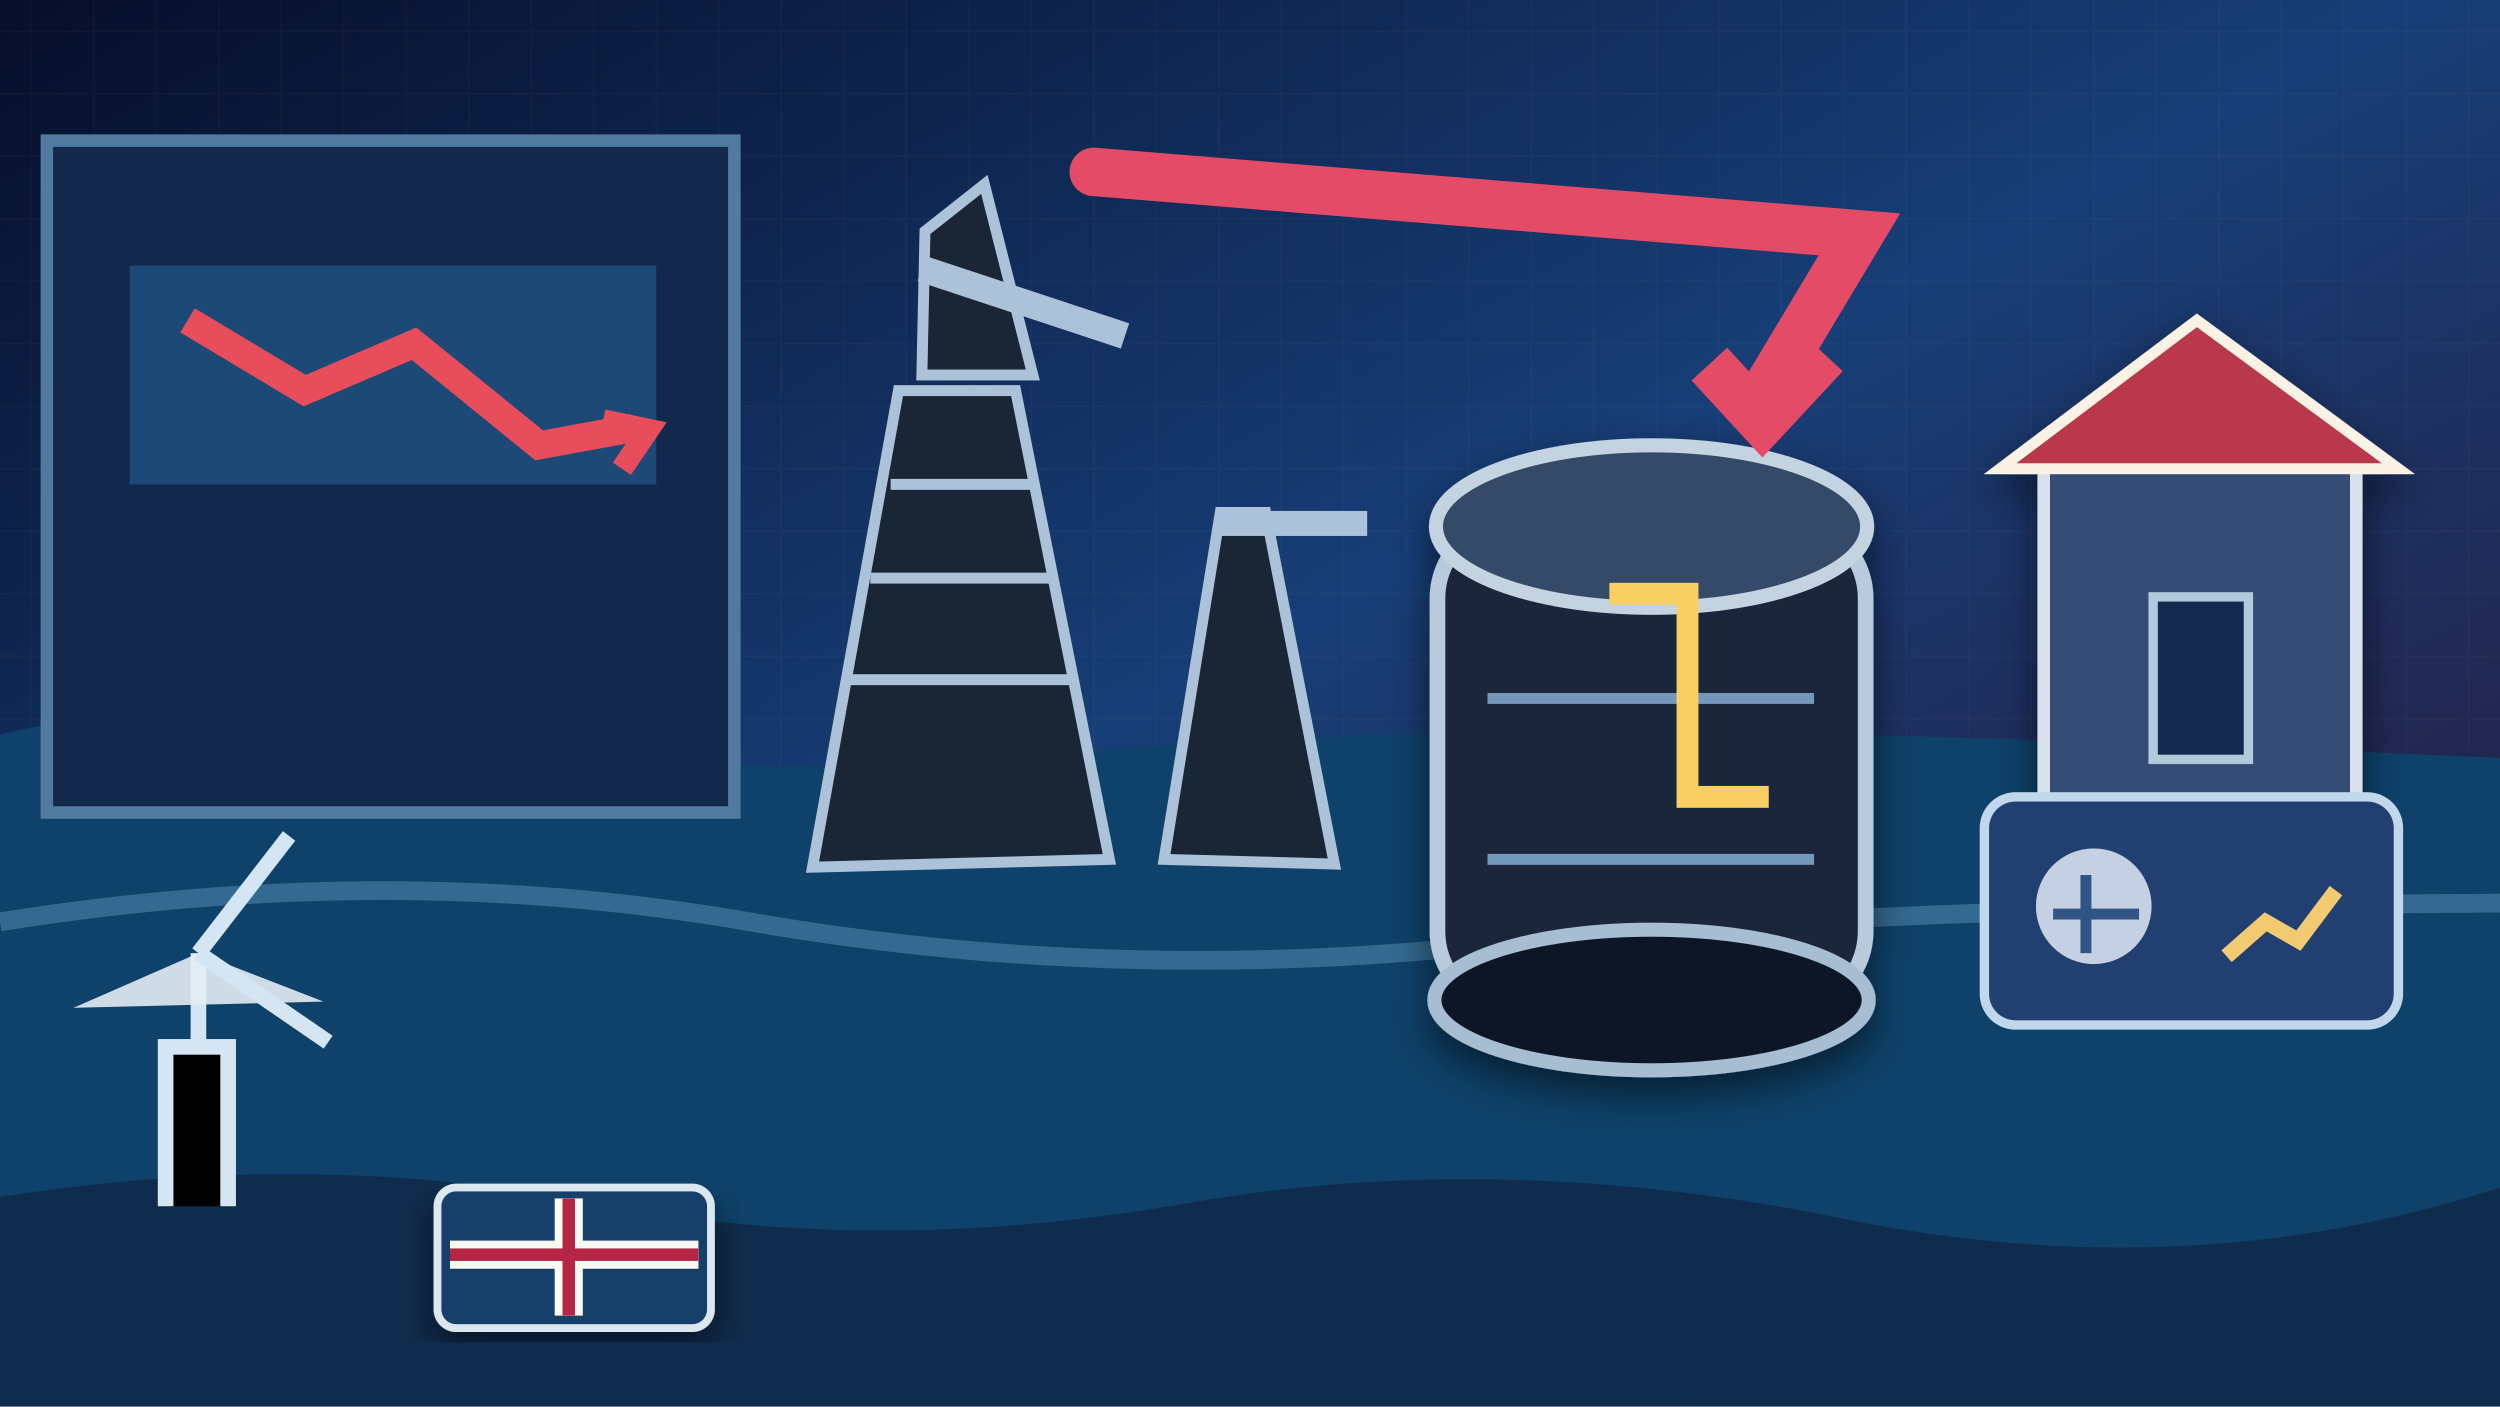
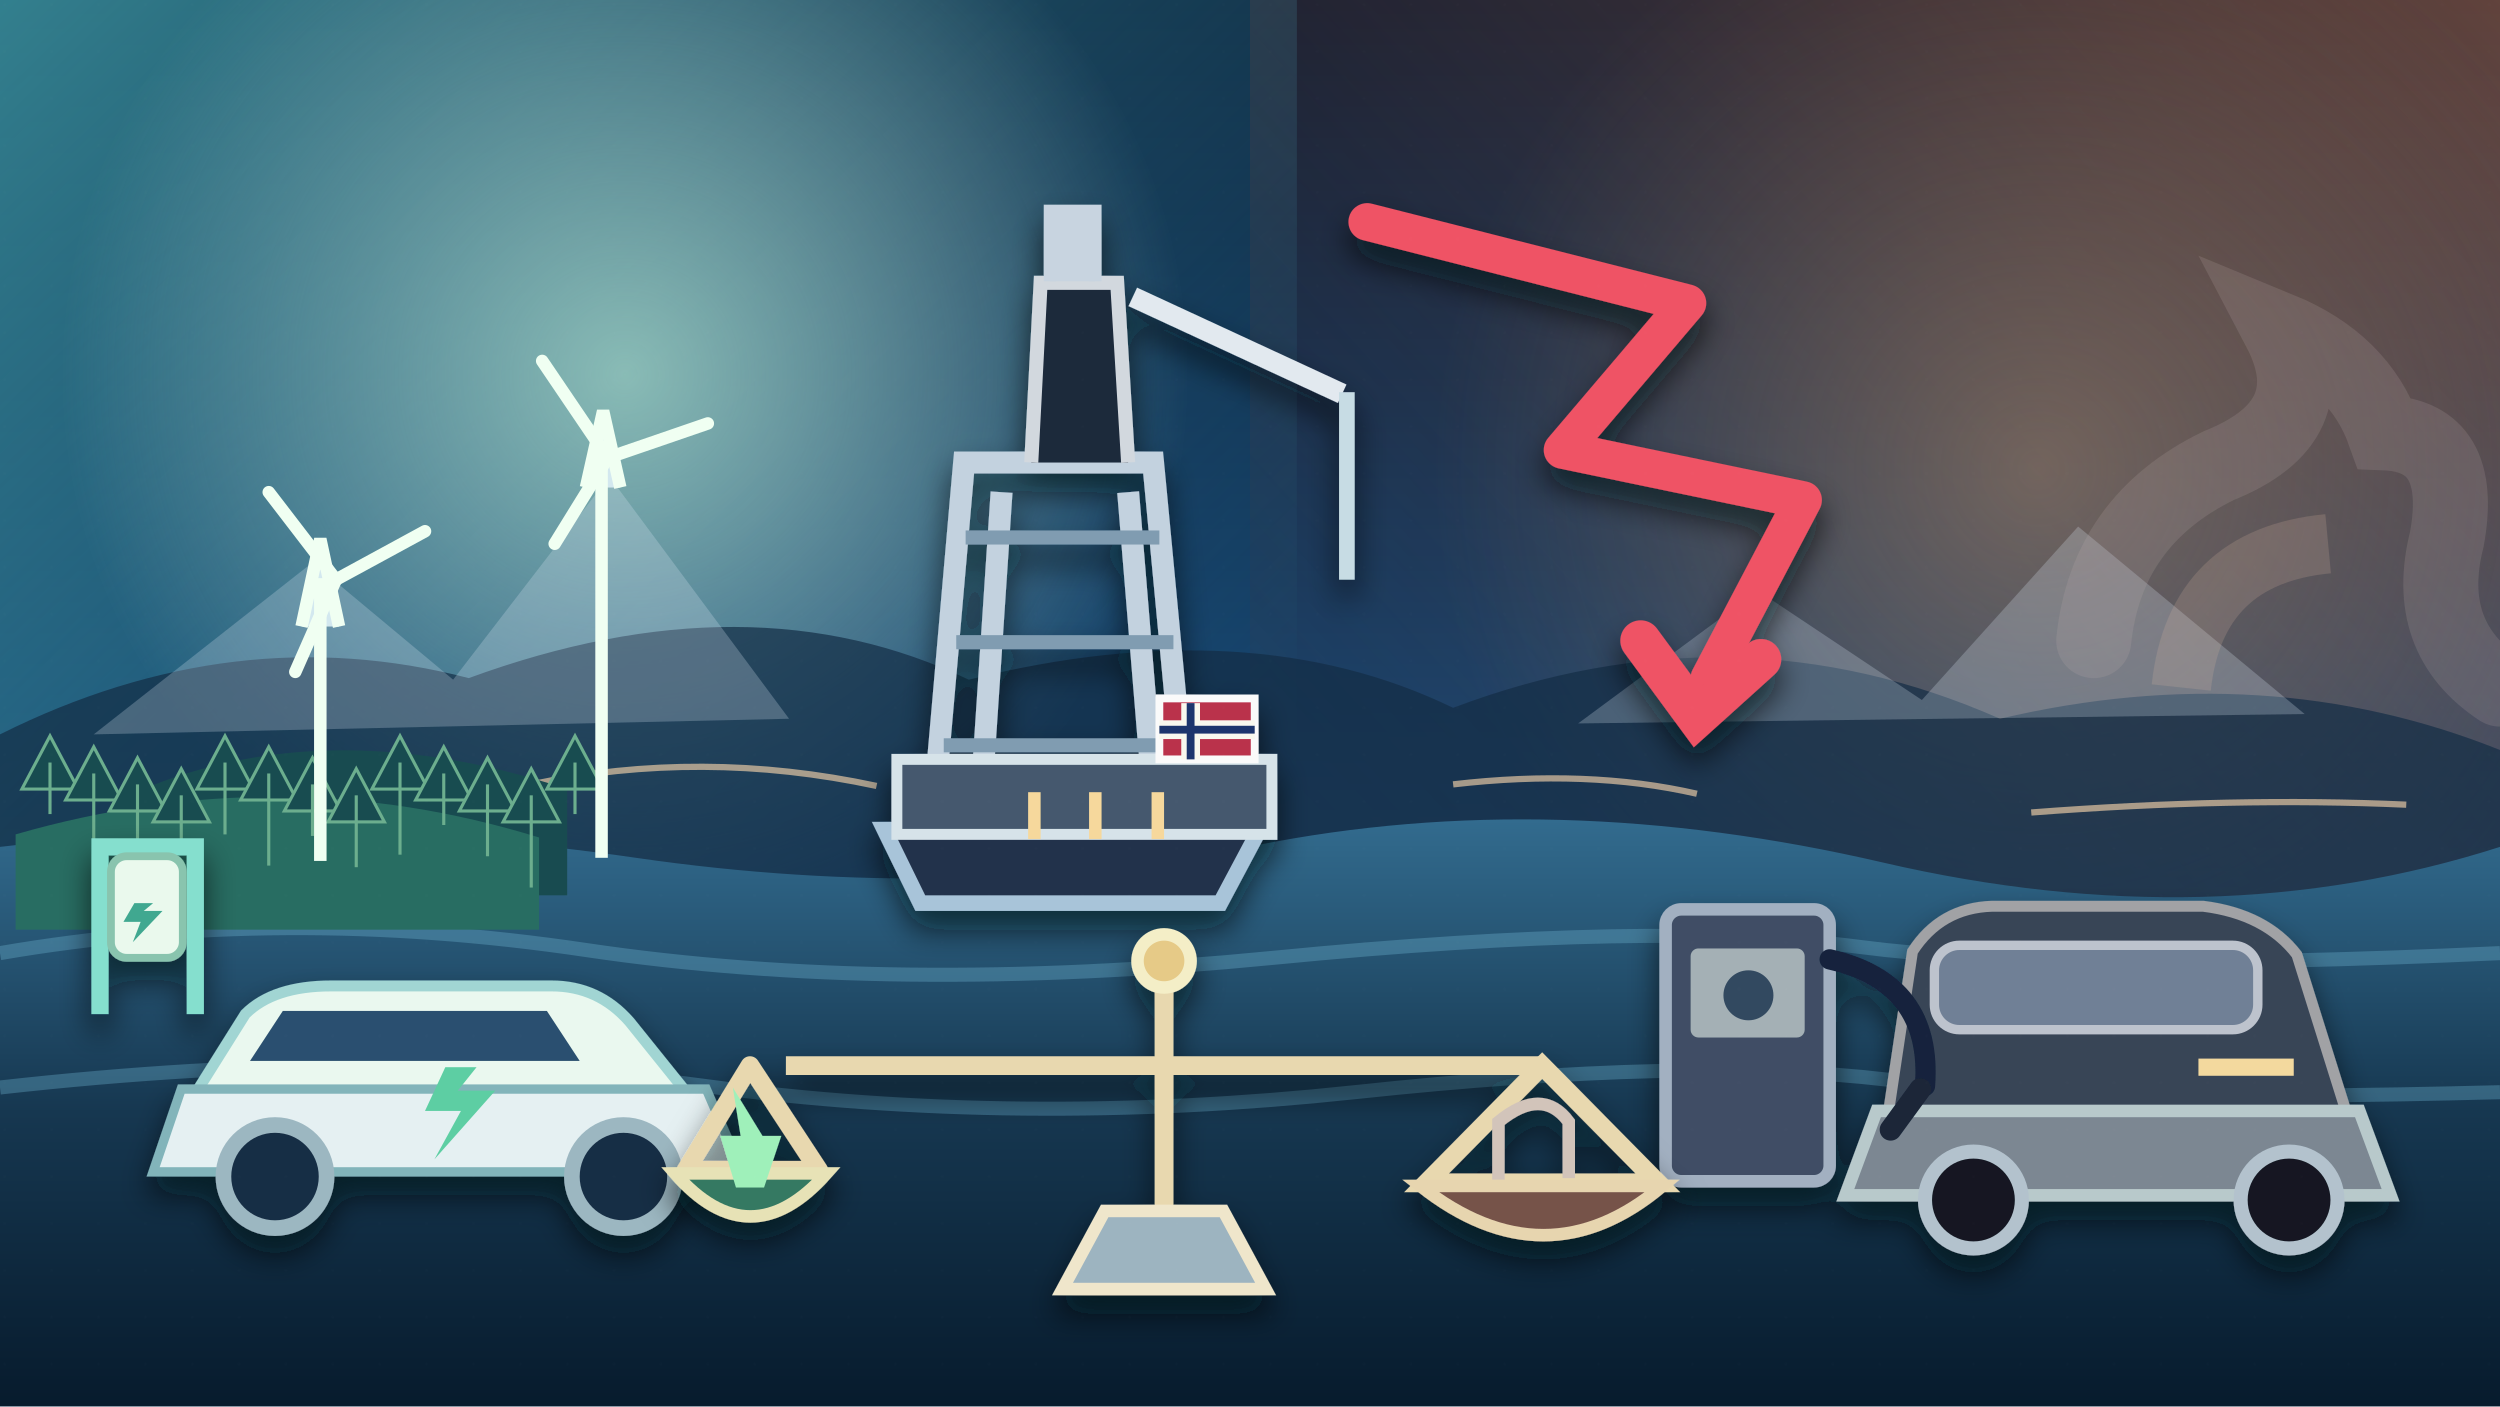
- <svg xmlns="http://www.w3.org/2000/svg" width="1600" height="900" viewBox="0 0 1600 900" role="img" aria-label="Symbolsk illustrasjon av fallende oljepris og konsekvenser for Norge">
+ <svg xmlns="http://www.w3.org/2000/svg" width="1600" height="900" viewBox="0 0 1600 900" role="img" aria-label="Redaksjonell illustrasjon: et fall i oljeprisen kan både være tegn på grønnere energibruk og gjøre fossilt drivstoff billigere">
  <defs>
-     <linearGradient id="night" x2="1" y2="1">
-       <stop stop-color="#070e2a" />
-       <stop offset=".48" stop-color="#173e77" />
-       <stop offset="1" stop-color="#2c122f" />
+     <linearGradient id="sky" x1="0" y1="0" x2="0" y2="1">
+       <stop stop-color="#08152b" />
+       <stop offset=".5" stop-color="#16426d" />
+       <stop offset="1" stop-color="#4a668b" />
    </linearGradient>
-     <linearGradient id="blue" x2="0" y2="1">
-       <stop stop-color="#3667bc" />
-       <stop offset="1" stop-color="#0b1d55" />
+     <linearGradient id="leftSky" x1="0" y1="0" x2=".9" y2="1">
+       <stop stop-color="#3c96a3" stop-opacity=".82" />
+       <stop offset="1" stop-color="#0f3a62" stop-opacity="0" />
    </linearGradient>
-     <linearGradient id="red" x2="0" y2="1">
-       <stop stop-color="#e23b49" />
-       <stop offset="1" stop-color="#7d1528" />
+     <linearGradient id="rightSky" x1="1" y1="0" x2="0" y2="1">
+       <stop stop-color="#a6674a" stop-opacity=".56" />
+       <stop offset="1" stop-color="#152643" stop-opacity="0" />
    </linearGradient>
-     <linearGradient id="stone" x2="0" y2="1">
-       <stop stop-color="#dce7fb" />
-       <stop offset="1" stop-color="#778aaa" />
+     <linearGradient id="sea" x1="0" y1="0" x2="0" y2="1">
+       <stop stop-color="#326b8e" />
+       <stop offset=".5" stop-color="#163750" />
+       <stop offset="1" stop-color="#071b2d" />
    </linearGradient>
-     <radialGradient id="spot">
-       <stop stop-color="#fdf1c6" stop-opacity=".8" />
-       <stop offset="1" stop-color="#fdf1c6" stop-opacity="0" />
+     <linearGradient id="silver" x1="0" y1="0" x2="1" y2="1">
+       <stop stop-color="#f1f4ee" />
+       <stop offset=".45" stop-color="#8497af" />
+       <stop offset="1" stop-color="#344c72" />
+     </linearGradient>
+     <linearGradient id="pipe" x1="0" y1="0" x2="0" y2="1">
+       <stop stop-color="#4b5c72" />
+       <stop offset=".45" stop-color="#182234" />
+       <stop offset=".9" stop-color="#0b162b" />
+     </linearGradient>
+     <radialGradient id="sun">
+       <stop stop-color="#c6f8df" stop-opacity=".64" />
+       <stop offset="1" stop-color="#d6faf2" stop-opacity="0" />
    </radialGradient>
-     <filter id="glow">
-       <feGaussianBlur stdDeviation="12" />
+     <radialGradient id="amber">
+       <stop stop-color="#eeb276" stop-opacity=".33" />
+       <stop offset="1" stop-color="#d99c65" stop-opacity="0" />
+     </radialGradient>
+     <pattern id="dots" width="30" height="30" patternUnits="userSpaceOnUse">
+       <circle cx="3" cy="3" r="1" fill="#ffffff" opacity=".065" />
+     </pattern>
+     <filter id="shadow" x="-30%" y="-30%" width="160%" height="170%">
+       <feDropShadow dx="0" dy="12" stdDeviation="10" flood-color="#020a12" flood-opacity=".66" />
    </filter>
-     <filter id="shade">
-       <feDropShadow dx="0" dy="11" stdDeviation="13" flood-color="#000" flood-opacity=".55" />
+     <filter id="soft">
+       <feGaussianBlur stdDeviation="14" />
    </filter>
-     <pattern id="grain" width="80" height="80" patternUnits="userSpaceOnUse">
-       <path d="M0 20L80 20M0 60L80 60M20 0L20 80M60 0L60 80" stroke="#ffffff" stroke-opacity=".025" />
-     </pattern>
  </defs>
-   <rect width="1600" height="900" fill="url(#night)" />
-   <rect width="1600" height="900" fill="url(#grain)" />
-   <path d="M0 470Q160 434 315 468T650 485T1020 468T1600 485V900H0Z" fill="#0e426a" />
-   <path d="M0 590Q250 550 480 590T950 605T1600 578" fill="none" stroke="#7cb5d9" stroke-width="12" opacity=".35" />
-   <path d="M30 90L470 90L470 520L30 520Z" fill="#13294b" stroke="#527a9f" stroke-width="8" />
-   <path d="M83 170H420L420 310H83Z" fill="#1d4976" />
-   <path d="M120 205L195 250 265 220 345 285 405 274" stroke="#e84d5c" stroke-width="18" fill="none" />
-   <path d="M386 269L415 275L398 300" fill="none" stroke="#e84d5c" stroke-width="14" />
-   <g fill="#1a2535" stroke="#acc2d9" stroke-width="7">
-     <path d="M520 555L575 250L650 250L710 550Z" />
-     <path d="M570 310H660M557 370H673M544 435H688" />
-     <path d="M590 240L592 148L630 118L661 240Z" />
-     <path d="M590 172L720 215" stroke-width="17" />
-     <path d="M745 550L781 328L810 328L854 553Z" />
-     <path d="M780 335H875" stroke-width="16" />
+   <rect width="1600" height="900" fill="url(#sky)" />
+   <rect width="830" height="900" fill="url(#leftSky)" />
+   <rect x="800" width="800" height="900" fill="url(#rightSky)" />
+   <circle cx="400" cy="240" r="360" fill="url(#sun)" />
+   <circle cx="1305" cy="300" r="390" fill="url(#amber)" />
+   <path d="M0 470Q150 395 300 434Q480 368 620 435Q800 390 930 453Q1110 385 1280 460Q1450 420 1600 480V720H0Z" fill="#132c45" opacity=".7" />
+   <g fill="#dce8f5" opacity=".25">
+     <path d="M60 470l140 -110 90 75 100-130 115 155z" />
+     <path d="M1010 463l115-85 105 70 100-111 145 120z" />
  </g>
-   <g filter="url(#shade)">
-     <rect x="920" y="333" width="274" height="313" rx="50" fill="#1a253b" stroke="#b9cadc" stroke-width="10" />
-     <ellipse cx="1057" cy="337" rx="138" ry="52" fill="#344a67" stroke="#c3d4e0" stroke-width="9" />
-     <ellipse cx="1057" cy="640" rx="139" ry="45" fill="#0d1726" stroke="#a7bdd2" stroke-width="9" />
-     <path d="M952 447H1161M952 550H1161" stroke="#7398bc" stroke-width="7" />
-     <path d="M1030 380L1080 380L1080 510L1132 510" stroke="#f9cf63" stroke-width="14" fill="none" />
+   <path d="M0 542Q200 519 407 549T804 541T1205 552T1600 542V900H0Z" fill="url(#sea)" />
+   <path d="M0 610Q180 579 375 608T815 613T1190 606T1600 610M0 696Q250 668 451 695T867 699T1208 691T1600 699" stroke="#71b6d5" stroke-opacity=".34" stroke-width="9" fill="none" />
+   <g opacity=".65">
+     <path d="M70 510Q170 493 286 508M340 502Q449 479 561 503M930 502Q1016 492 1086 508M1300 520Q1430 510 1540 515" stroke="#f3d1a9" stroke-width="4" fill="none" />
  </g>
-   <path d="M700 110L1190 150L1130 250" stroke="#e34b66" stroke-width="31" fill="none" stroke-linecap="round" />
-   <path d="M1094 233L1128 270L1168 227" fill="none" stroke="#e34b66" stroke-width="31" />
-   <g transform="translate(1325 210)" filter="url(#shade)">
-     <rect x="-17" y="82" width="200" height="275" fill="#344e76" stroke="#d8e1ec" stroke-width="8" />
-     <path d="M-45 90L81 -5L210 90Z" fill="#ba374c" stroke="#faf3e5" stroke-width="7" />
-     <rect x="53" y="172" width="61" height="104" fill="#152c50" stroke="#b2c9db" stroke-width="6" />
+   <path d="M80 510Q205 453 363 505L363 573H80Z" fill="#184b50" />
+   <path d="M10 534Q180 485 345 536L345 595H10Z" fill="#286d62" />
+   <g fill="#184c50" stroke="#6cae8e" stroke-width="2">
+     <path d="M32 521v-33m-18 17l18-34 18 34z" />
+     <path d="M60 541v-46m-18 17l18-34 18 34z" />
+     <path d="M88 561v-59m-18 17l18-34 18 34z" />
+     <path d="M116 542v-33m-18 17l18-34 18 34z" />
+     <path d="M144 534v-46m-18 17l18-34 18 34z" />
+     <path d="M172 554v-59m-18 17l18-34 18 34z" />
+     <path d="M200 535v-33m-18 17l18-34 18 34z" />
+     <path d="M228 555v-46m-18 17l18-34 18 34z" />
+     <path d="M256 547v-59m-18 17l18-34 18 34z" />
+     <path d="M284 528v-33m-18 17l18-34 18 34z" />
+     <path d="M312 548v-46m-18 17l18-34 18 34z" />
+     <path d="M340 568v-59m-18 17l18-34 18 34z" />
+     <path d="M368 521v-33m-18 17l18-34 18 34z" />
  </g>
-   <g transform="translate(1270 510)">
-     <rect x="0" y="0" width="265" height="146" rx="20" fill="#223f71" stroke="#c1d8ec" stroke-width="6" />
-     <circle cx="70" cy="70" r="37" fill="#e2eaf6" opacity=".85" />
-     <path d="M44 75H99M65 50L65 100" stroke="#315487" stroke-width="7" />
-     <path d="M155 102L180 80L201 92L225 60" stroke="#f2ca72" stroke-width="10" fill="none" />
+   <g stroke="#f0fff2" fill="#d3e8ef" stroke-width="8">
+     <path d="M205 370V551M193 401L205 345L217 401" />
+     <path d="M215 371L272 340" stroke-linecap="round" />
+     <path d="M215 371L172 315" stroke-linecap="round" />
+     <path d="M215 371L189 430" stroke-linecap="round" />
+     <path d="M385 290V549M375 312L386 263L397 312" />
+     <path d="M389 293L453 271" stroke-linecap="round" />
+     <path d="M389 293L347 231" stroke-linecap="round" />
+     <path d="M389 293L355 348" stroke-linecap="round" />
  </g>
-   <path d="M0 766Q200 735 380 770T760 770T1180 780T1600 760V900H0Z" fill="#102c4d" />
-   <path d="M106 772L106 670L146 670L146 772M127 670V610" stroke="#d4e6f4" stroke-width="10" />
-   <path d="M127 610L47 645L207 641Z" fill="#e4edf6" opacity=".9" />
-   <path d="M127 610L185 535" stroke="#d4e6f4" stroke-width="10" />
-   <path d="M127 610L210 667" stroke="#d4e6f4" stroke-width="10" />
-   <g transform="translate(280 760)" filter="url(#shade)">
-     <rect width="175" height="90" rx="12" fill="#183f69" stroke="#dce7ef" stroke-width="5" />
-     <path d="M8 43H167M84 7V82" stroke="#f9f9f4" stroke-width="18" />
-     <path d="M8 43H167M84 7V82" stroke="#b52844" stroke-width="8" />
+   <g filter="url(#shadow)">
+     <path d="M125 700l32-51q18-18 55-18h141q30 0 50 23l37 46z" fill="#eaf8ef" stroke="#a1d5d3" stroke-width="7" />
+     <path d="M181 647h169l21 32H160Z" fill="#2b506f" />
+     <path d="M116 697h336l23 53H98Z" fill="#e5f0f2" stroke="#82b4ba" stroke-width="6" />
+     <circle cx="176" cy="753" r="33" fill="#182e45" stroke="#9cb7c1" stroke-width="10" />
+     <circle cx="399" cy="753" r="33" fill="#182e45" stroke="#9cb7c1" stroke-width="10" />
+     <path d="M285 683l-13 28h23l-17 31 39-44h-24l12-15Z" fill="#5dcea3" />
+     <path d="M64 649v-107h61v107" stroke="#85dfce" stroke-width="11" fill="none" />
+     <rect x="71" y="548" width="46" height="65" rx="10" fill="#eaf9ed" stroke="#89c4ae" stroke-width="5" />
+     <path d="M86 578l-7 12h11l-5 13 19-20H92l6-5Z" fill="#40a890" />
+   </g>
+   <g opacity=".78">
+     <path d="M1340 410Q1348 333 1420 298Q1490 270 1459 211Q1510 232 1526 277Q1578 279 1566 345Q1550 408 1600 441" fill="none" stroke="#c0b2ae" stroke-width="48" stroke-linecap="round" opacity=".23" />
+     <path d="M1396 440Q1405 356 1490 348" fill="none" stroke="#d9b6a1" stroke-width="38" opacity=".26" />
+   </g>
+   <g filter="url(#shadow)">
+     <path d="M1208 716L1224 609Q1242 581 1275 580H1410Q1450 585 1470 611L1502 713Z" fill="#394557" stroke="#a1a2a5" stroke-width="7" />
+     <rect x="1238" y="605" width="207" height="54" rx="16" fill="#708096" stroke="#bdc3cd" stroke-width="6" />
+     <path d="M1201 711H1510L1530 765H1181Z" fill="#7b8792" stroke="#b8c9cb" stroke-width="8" />
+     <circle cx="1263" cy="768" r="31" fill="#141923" stroke="#b3c2cd" stroke-width="9" />
+     <circle cx="1465" cy="768" r="31" fill="#141923" stroke="#b3c2cd" stroke-width="9" />
+     <path d="M1407 683h61" stroke="#f3d99e" stroke-width="11" />
+     <rect x="1066" y="582" width="105" height="174" rx="10" fill="#3f4e65" stroke="#a2b0c1" stroke-width="8" />
+     <rect x="1082" y="607" width="73" height="57" rx="5" fill="#a4b0b5" />
+     <circle cx="1119" cy="637" r="16" fill="#324960" />
+     <path d="M1171 614q66 15 61 81" stroke="#15243d" stroke-width="13" fill="none" stroke-linecap="round" />
+     <path d="M1229 697l-19 26" stroke="#1a2538" stroke-width="14" stroke-linecap="round" />
+   </g>
+   <g filter="url(#shadow)">
+     <path d="M593 570L617 296H738L764 570M624 570L641 315M722 315L743 570" fill="none" stroke="#c3d2df" stroke-width="14" />
+     <path d="M618 344H742M612 411H751M604 477H757" stroke="#809cb1" stroke-width="9" />
+     <path d="M660 296L666 181L715 181L722 296" fill="#1b293b" stroke="#d2d8de" stroke-width="9" />
+     <path d="M672 180V135H701V180" fill="#c8d4e0" stroke="#c8d4e0" stroke-width="8" />
+     <path d="M566 531H806L781 578H589Z" fill="#24334c" stroke="#a8c4d9" stroke-width="10" />
+     <rect x="574" y="486" width="240" height="48" fill="#44596e" stroke="#d6e3e9" stroke-width="7" />
+     <path d="M725 190L859 252" stroke="#e2e9ef" stroke-width="13" />
+     <path d="M862 251V371" stroke="#c7dce4" stroke-width="10" />
+     <path d="M662 507V537M701 507V537M741 507V537" stroke="#f6d89c" stroke-width="8" />
+     <rect x="742" y="447" width="61" height="39" fill="#ba304c" stroke="#fafafa" stroke-width="5" />
+     <path d="M762 450V486M742 467H803" stroke="#f8f8ee" stroke-width="12" />
+     <path d="M762 450V486M742 467H803" stroke="#1b346d" stroke-width="5" />
+   </g>
+   <g filter="url(#shadow)">
+     <path d="M875 142L1080 194L1000 288L1154 320L1094 434" stroke="#ef5265" stroke-width="24" fill="none" stroke-linejoin="round" stroke-linecap="round" />
+     <path d="M1050 410L1086 459L1127 422" fill="none" stroke="#ef5265" stroke-width="26" stroke-linecap="round" />
+   </g>
+   <g filter="url(#shadow)" transform="translate(745 600)">
+     <path d="M0 185L0 22M-242 82L242 82M-265 82L-221 149L-306 149Z" fill="none" stroke="#e8d8af" stroke-width="12" stroke-linejoin="round" />
+     <path d="M242 82L316 157H168Z" fill="none" stroke="#e8d8af" stroke-width="12" />
+     <path d="M-313 151Q-265 206 -216 151Z" fill="#347962" stroke="#e7e2b6" stroke-width="8" />
+     <path d="M164 159Q244 222 319 159Z" fill="#76524a" stroke="#e7d5af" stroke-width="8" />
+     <circle cx="0" cy="15" r="17" fill="#e6ca87" stroke="#f4eec7" stroke-width="8" />
+     <path d="M-65 225H65L38 175H-38Z" fill="#9db4c0" stroke="#efe6cb" stroke-width="8" />
+     <path d="M-274 160l-10-33h13l-5-31 19 31h12l-11 33" fill="#9ff0ba" />
+     <path d="M214 155v-37q28-23 45 0v36" fill="none" stroke="#d2c4ba" stroke-width="8" />
+   </g>
+   <g fill="#e6eef0" opacity=".1">
+     <path d="M0 0H1600V900H0Z" fill="url(#dots)" />
  </g>
</svg>
